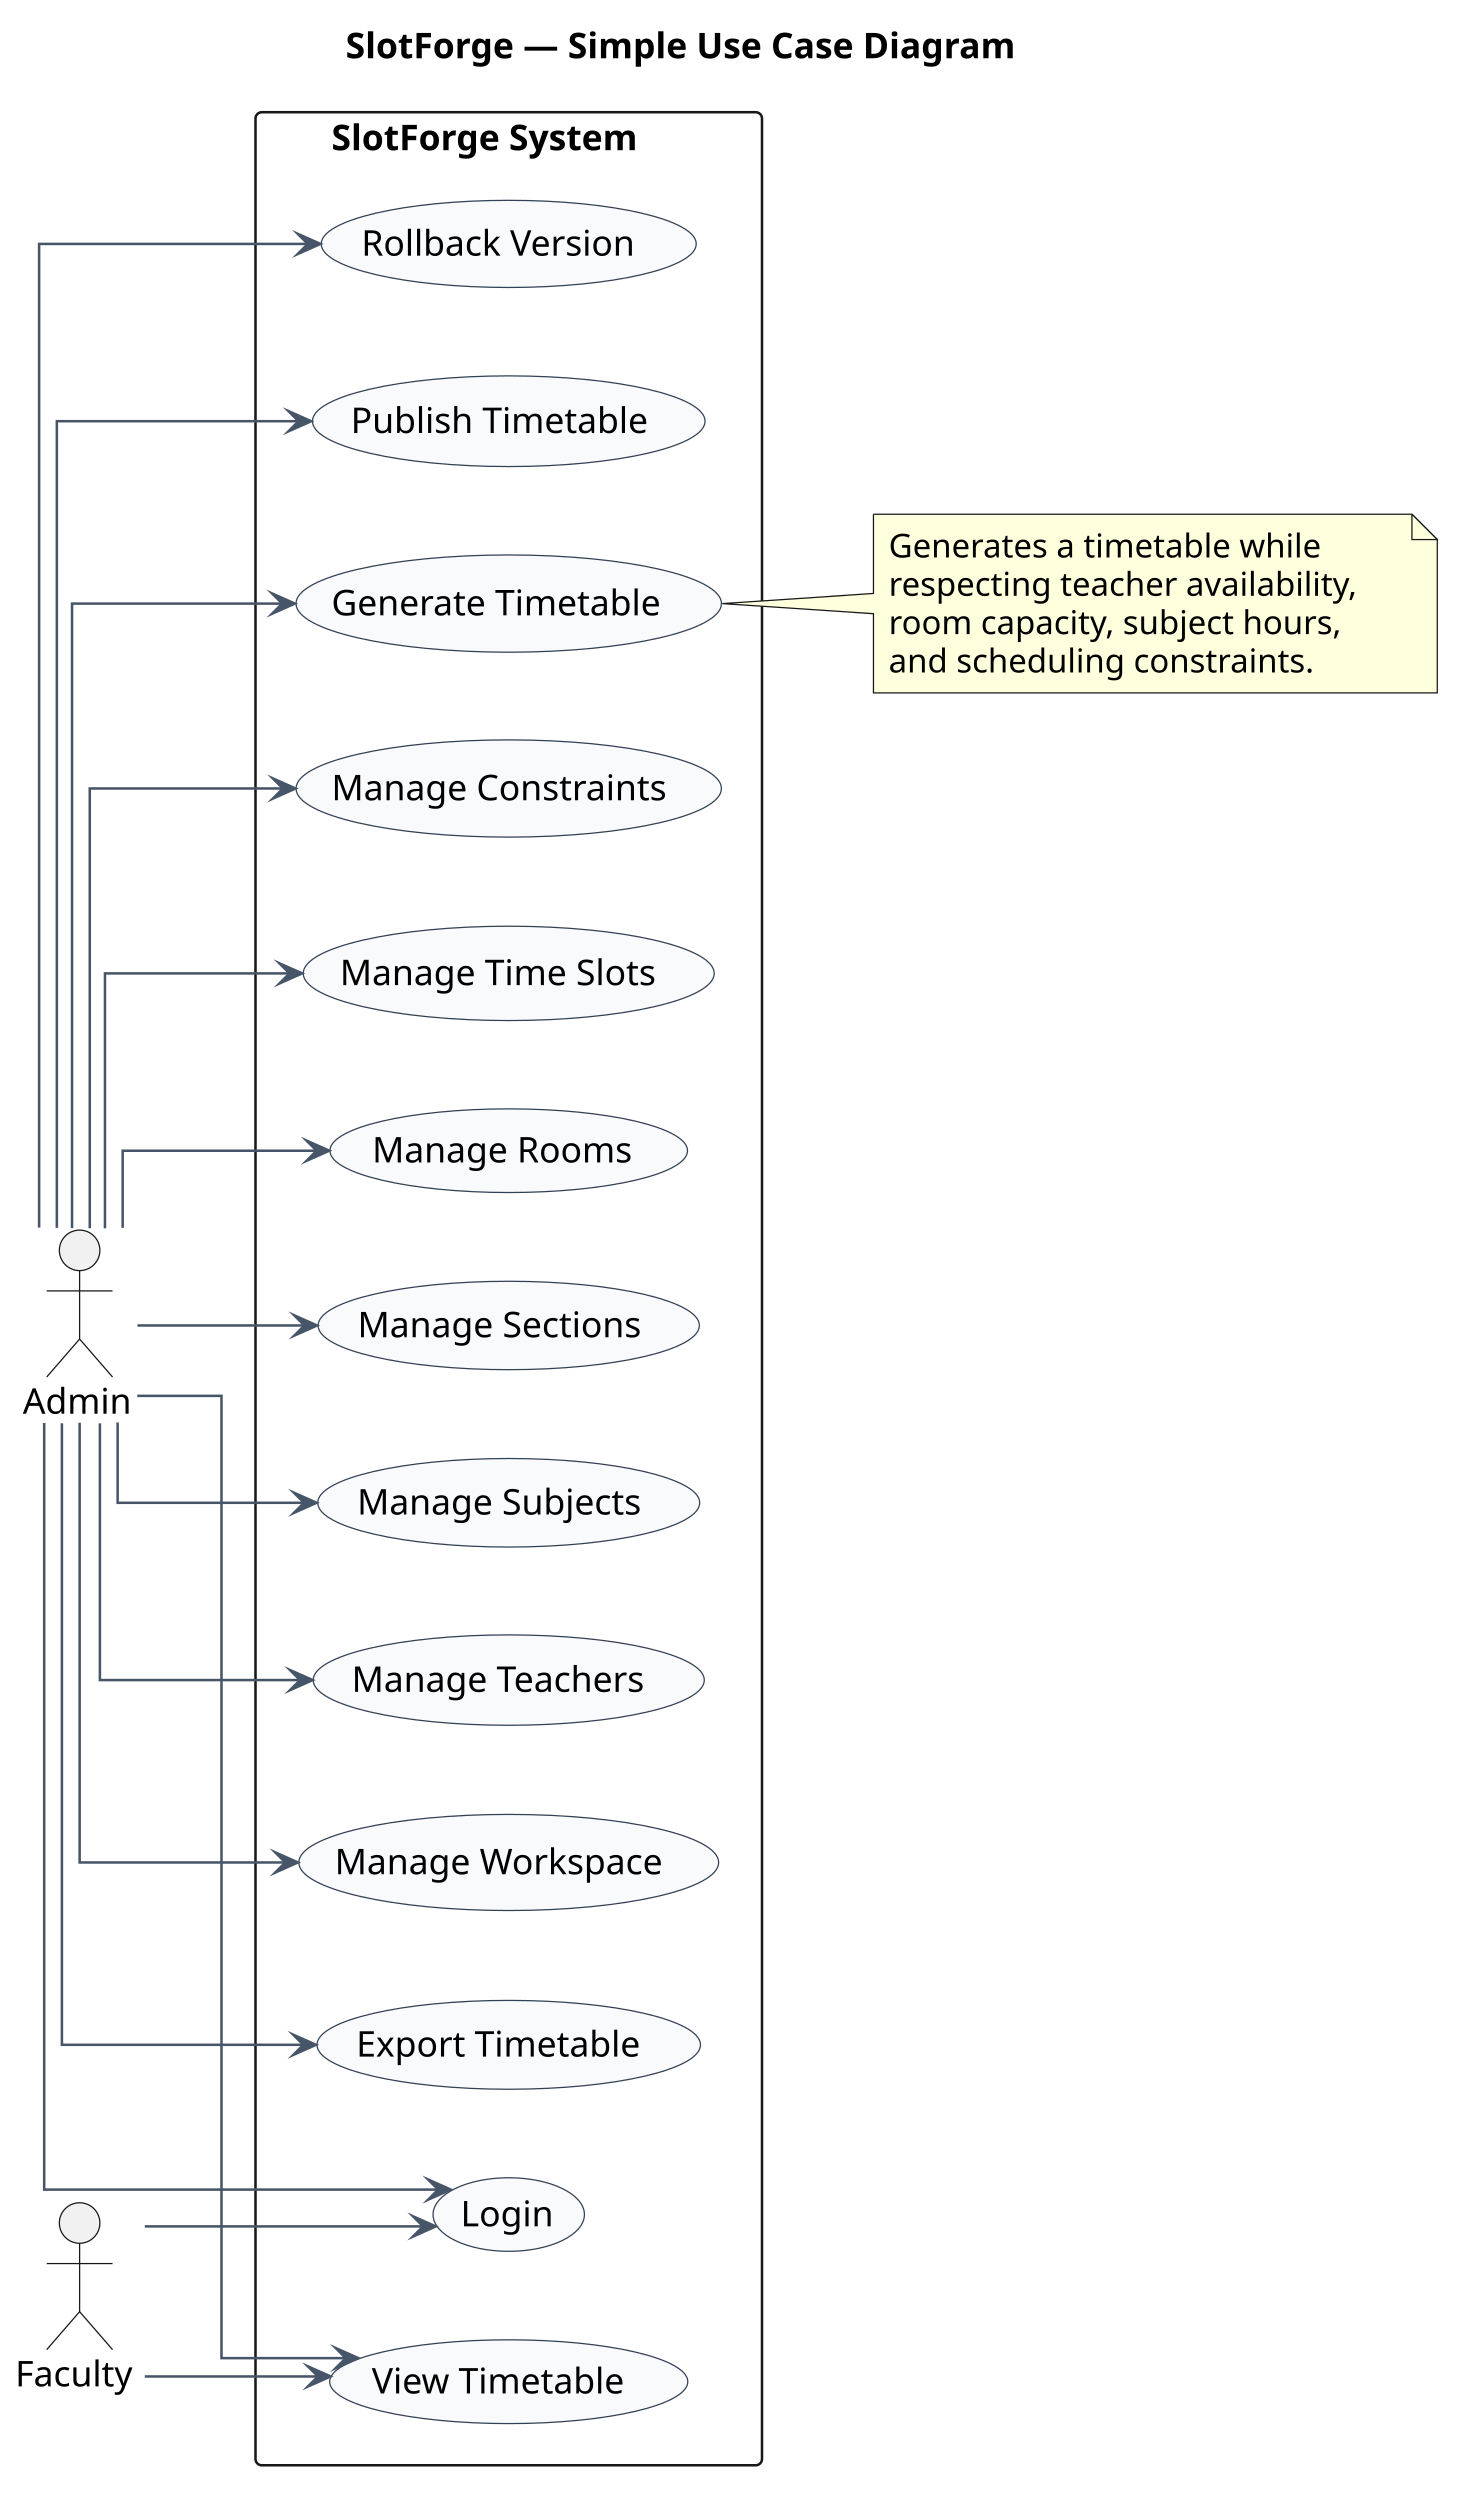
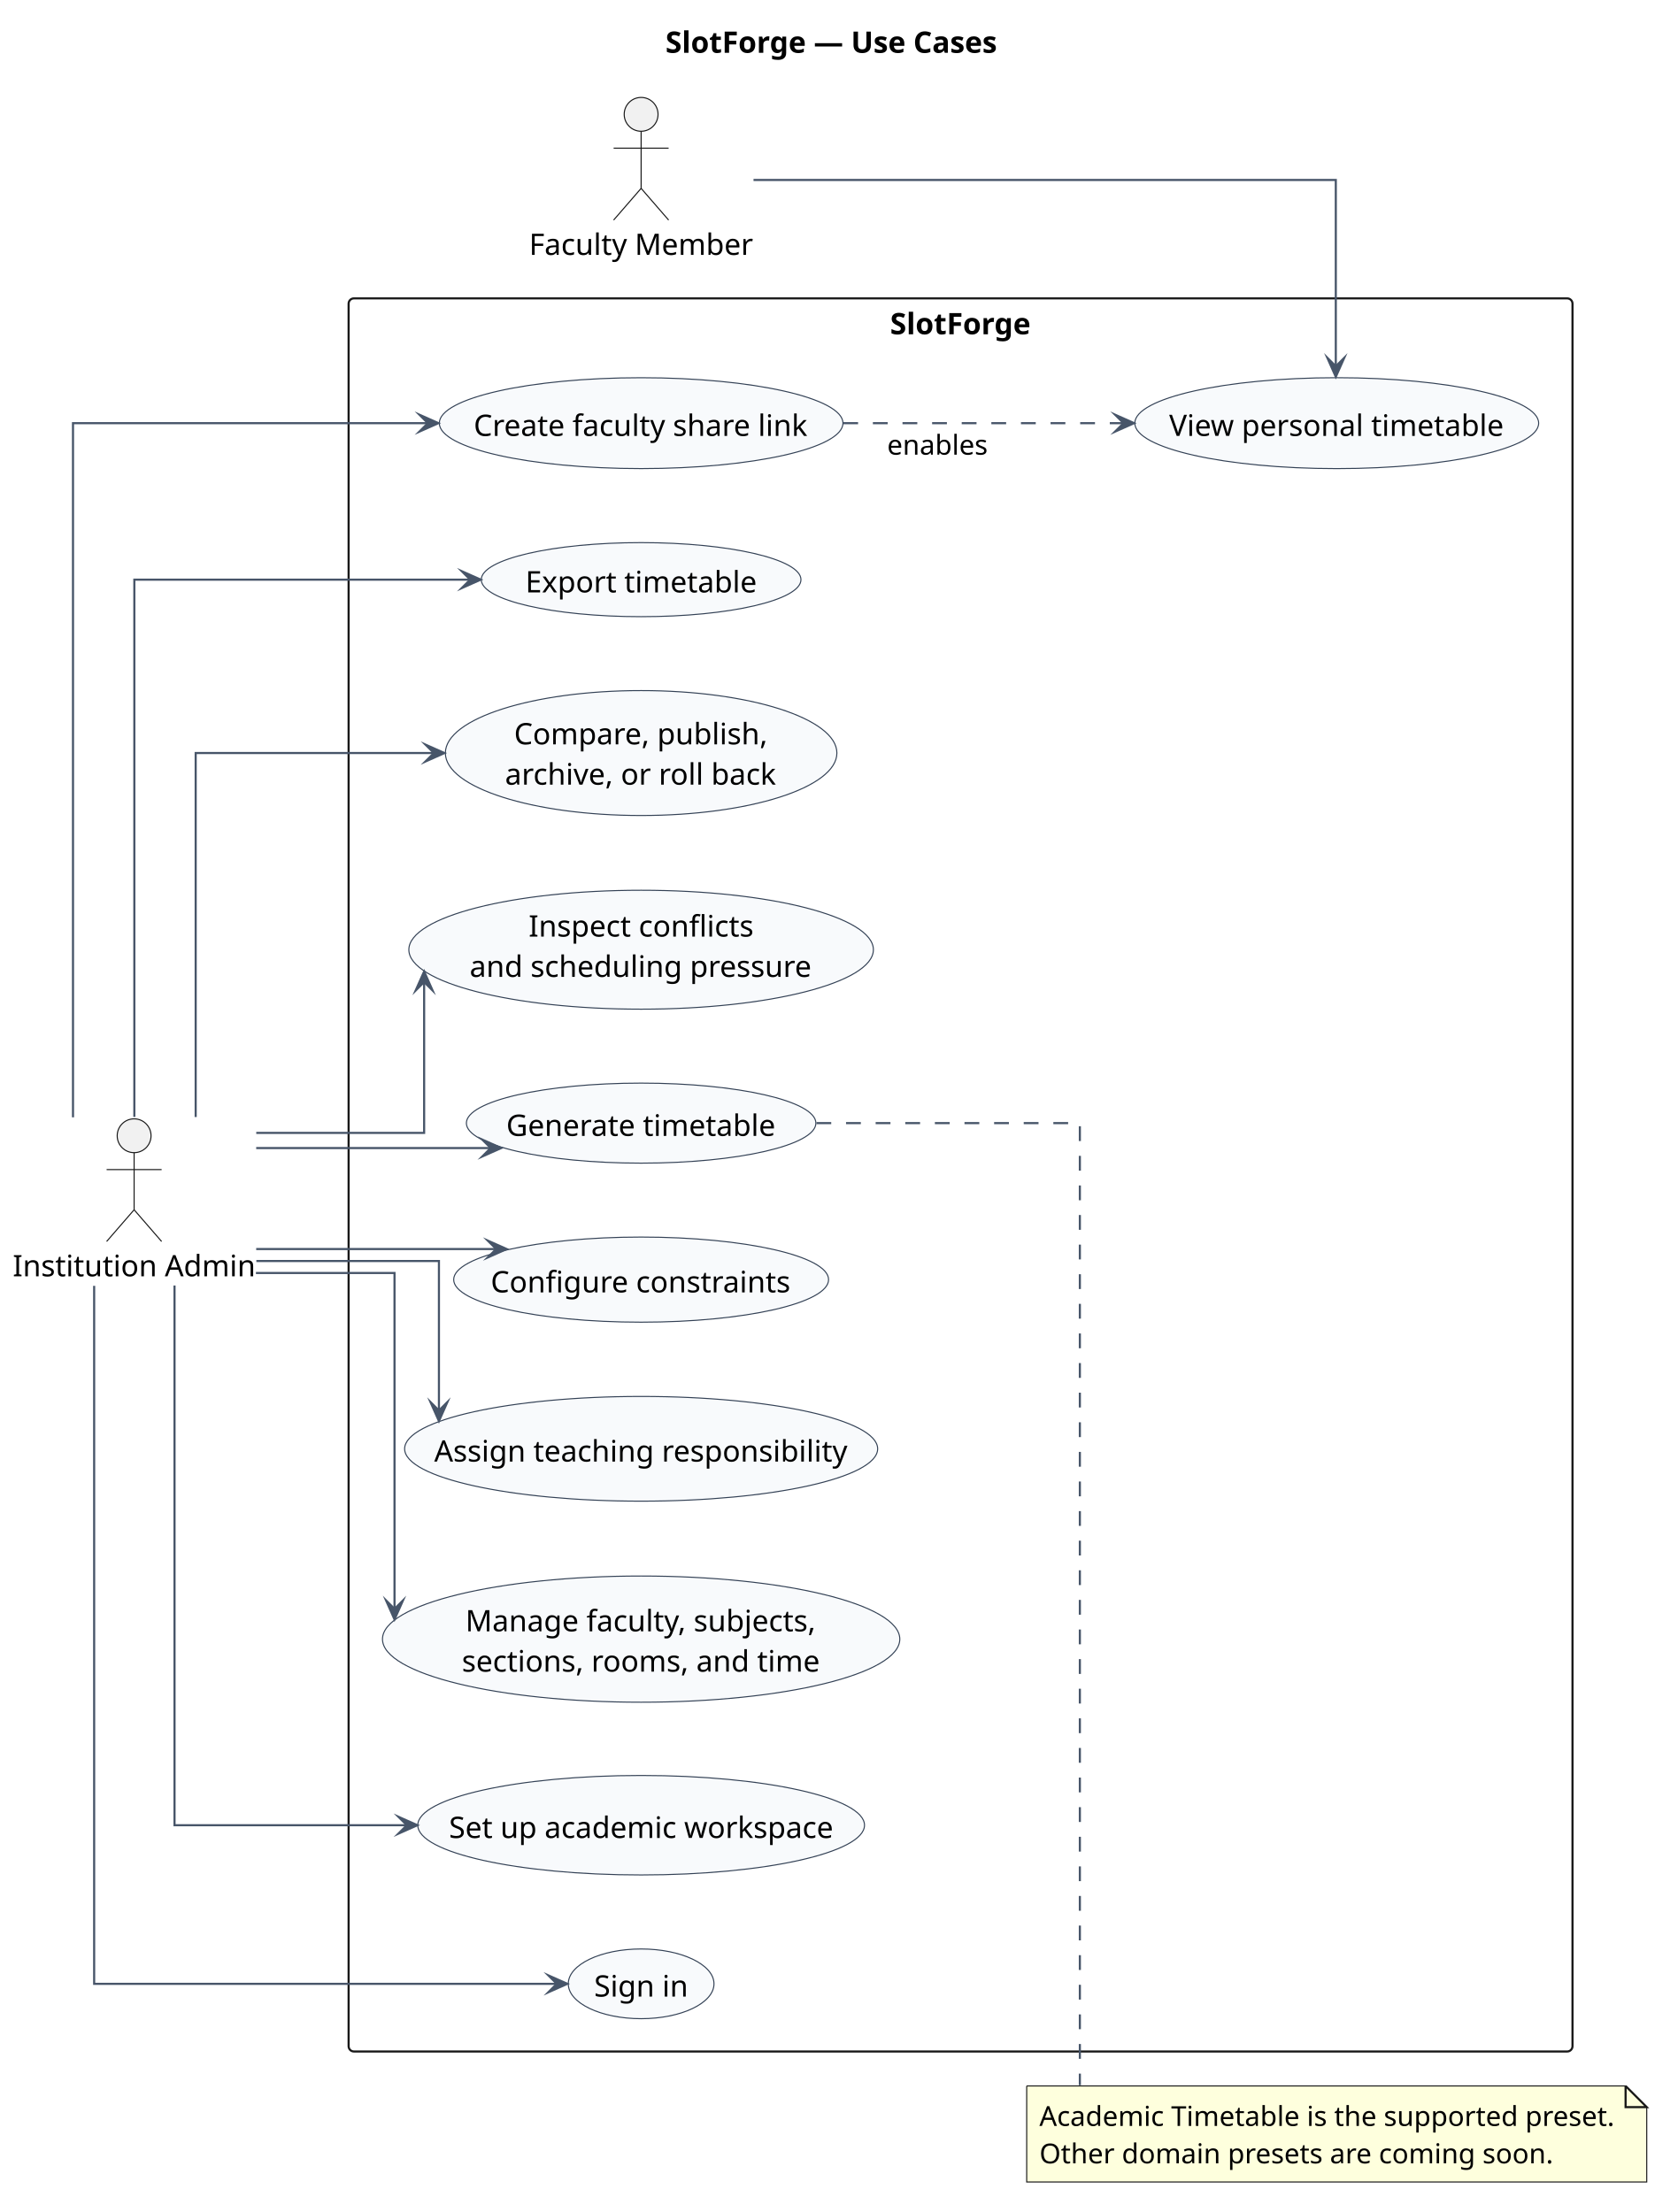
- <svg xmlns="http://www.w3.org/2000/svg" version="1.1" data-diagram-type="DESCRIPTION" style="width:582px;height:987px;background:#FFFFFF;" width="582px" height="987px" viewBox="0 0 582 987" zoomAndPan="magnify" preserveAspectRatio="none" contentStyleType="text/css">
+ <svg xmlns="http://www.w3.org/2000/svg" contentStyleType="text/css" data-diagram-type="DESCRIPTION" height="1046px" preserveAspectRatio="none" style="width:793px;height:1046px;background:#FFFFFF;" version="1.1" viewBox="0 0 793 1046" width="793px" zoomAndPan="magnify">
  <defs />
-   <g font-family="sans-serif" lengthAdjust="spacing">
+   <g>
    <g class="title" data-source-line="1">
-       <text x="136.455" y="22.995" fill="#000" font-size="14" textLength="302.524" font-weight="700">SlotForge — Simple Use Case Diagram</text>
+       <text fill="#000000" font-family="sans-serif" font-size="14" font-weight="700" lengthAdjust="spacing" textLength="157.289" x="314.61" y="24.966">SlotForge — Use Cases</text>
    </g>
-     <g class="cluster" data-qualified-name="SlotForge System" id="ent0003" data-source-line="17">
-       <rect x="100.87" y="44.297" width="199.97" height="929" fill="none" style="stroke:#181818;stroke-width:1;" rx="2.5" ry="2.5" />
-       <text x="130.862" y="59.292" fill="#000" font-size="14" textLength="139.986" font-weight="700">SlotForge System</text>
+     <g class="cluster" data-qualified-name="SlotForge" data-source-line="15" id="ent0003">
+       <rect fill="none" height="829" rx="2.5" ry="2.5" style="stroke:#181818;stroke-width:1;" width="578.6" x="164.81" y="141.098" />
+       <text fill="#000000" font-family="sans-serif" font-size="14" font-weight="700" lengthAdjust="spacing" textLength="66.612" x="420.804" y="158.064">SlotForge</text>
    </g>
-     <g class="entity" data-qualified-name="SlotForge System.UC1" id="ent0004" data-source-line="19">
-       <ellipse cx="200.85" cy="874.301" rx="29.88" ry="14.524" fill="#F8FAFC" style="stroke:#334155;stroke-width:0.5;" />
-       <text x="181.843" y="878.949" fill="#000" font-size="14" textLength="38.015">Login</text>
+     <g class="entity" data-qualified-name="SlotForge.Login" data-source-line="16" id="ent0004">
+       <ellipse cx="303.101" cy="938.101" fill="#F8FAFC" rx="34.441" ry="16.483" style="stroke:#334155;stroke-width:0.5;" />
+       <text fill="#000000" font-family="sans-serif" font-size="14" lengthAdjust="spacing" textLength="44.464" x="280.869" y="944.135">Sign in</text>
    </g>
-     <g class="entity" data-qualified-name="SlotForge System.UC2" id="ent0005" data-source-line="20">
-       <ellipse cx="200.854" cy="735.302" rx="82.874" ry="18.975" fill="#F8FAFC" style="stroke:#334155;stroke-width:0.5;" />
-       <text x="132.152" y="739.95" fill="#000" font-size="14" textLength="137.402">Manage Workspace</text>
+     <g class="entity" data-qualified-name="SlotForge.Setup" data-source-line="17" id="ent0005">
+       <ellipse cx="303.103" cy="863.096" fill="#F8FAFC" rx="105.593" ry="23.519" style="stroke:#334155;stroke-width:0.5;" />
+       <text fill="#000000" font-family="sans-serif" font-size="14" lengthAdjust="spacing" textLength="181.691" x="212.257" y="869.13">Set up academic workspace</text>
    </g>
-     <g class="entity" data-qualified-name="SlotForge System.UC3" id="ent0006" data-source-line="22">
-       <ellipse cx="200.854" cy="663.298" rx="77.204" ry="17.841" fill="#F8FAFC" style="stroke:#334155;stroke-width:0.5;" />
-       <text x="138.835" y="667.946" fill="#000" font-size="14" textLength="124.038">Manage Teachers</text>
+     <g class="entity" data-qualified-name="SlotForge.Manage" data-source-line="18" id="ent0006">
+       <ellipse cx="303.103" cy="775.101" fill="#F8FAFC" rx="122.284" ry="29.834" style="stroke:#334155;stroke-width:0.5;" />
+       <text fill="#000000" font-family="sans-serif" font-size="14" lengthAdjust="spacing" textLength="166.151" x="220.028" y="771.414">Manage faculty, subjects,</text>
+       <text fill="#000000" font-family="sans-serif" font-size="14" lengthAdjust="spacing" textLength="169.525" x="218.341" y="790.482">sections, rooms, and time</text>
    </g>
-     <g class="entity" data-qualified-name="SlotForge System.UC4" id="ent0007" data-source-line="23">
-       <ellipse cx="200.847" cy="593.296" rx="75.397" ry="17.479" fill="#F8FAFC" style="stroke:#334155;stroke-width:0.5;" />
-       <text x="141.002" y="597.945" fill="#000" font-size="14" textLength="119.69">Manage Subjects</text>
+     <g class="entity" data-qualified-name="SlotForge.Assign" data-source-line="19" id="ent0007">
+       <ellipse cx="303.105" cy="685.101" fill="#F8FAFC" rx="111.815" ry="24.763" style="stroke:#334155;stroke-width:0.5;" />
+       <text fill="#000000" font-family="sans-serif" font-size="14" lengthAdjust="spacing" textLength="195.635" x="205.287" y="691.135">Assign teaching responsibility</text>
    </g>
-     <g class="entity" data-qualified-name="SlotForge System.UC5" id="ent0008" data-source-line="24">
-       <ellipse cx="200.855" cy="523.3" rx="75.265" ry="17.453" fill="#F8FAFC" style="stroke:#334155;stroke-width:0.5;" />
-       <text x="141.17" y="527.948" fill="#000" font-size="14" textLength="119.369">Manage Sections</text>
+     <g class="entity" data-qualified-name="SlotForge.Rules" data-source-line="20" id="ent0008">
+       <ellipse cx="303.098" cy="605.101" fill="#F8FAFC" rx="88.618" ry="20.124" style="stroke:#334155;stroke-width:0.5;" />
+       <text fill="#000000" font-family="sans-serif" font-size="14" lengthAdjust="spacing" textLength="142.239" x="231.978" y="611.135">Configure constraints</text>
    </g>
-     <g class="entity" data-qualified-name="SlotForge System.UC6" id="ent0009" data-source-line="25">
-       <ellipse cx="200.846" cy="454.294" rx="70.586" ry="16.517" fill="#F8FAFC" style="stroke:#334155;stroke-width:0.5;" />
-       <text x="146.921" y="458.943" fill="#000" font-size="14" textLength="107.851">Manage Rooms</text>
+     <g class="entity" data-qualified-name="SlotForge.Generate" data-source-line="21" id="ent0009">
+       <ellipse cx="303.098" cy="531.101" fill="#F8FAFC" rx="82.618" ry="18.924" style="stroke:#334155;stroke-width:0.5;" />
+       <text fill="#000000" font-family="sans-serif" font-size="14" lengthAdjust="spacing" textLength="127.54" x="239.328" y="537.135">Generate timetable</text>
    </g>
-     <g class="entity" data-qualified-name="SlotForge System.UC7" id="ent0010" data-source-line="26">
-       <ellipse cx="200.848" cy="384.293" rx="81.128" ry="18.626" fill="#F8FAFC" style="stroke:#334155;stroke-width:0.5;" />
-       <text x="134.184" y="388.941" fill="#000" font-size="14" textLength="133.328">Manage Time Slots</text>
+     <g class="entity" data-qualified-name="SlotForge.Inspect" data-source-line="22" id="ent0010">
+       <ellipse cx="303.095" cy="449.098" fill="#F8FAFC" rx="109.805" ry="28.12" style="stroke:#334155;stroke-width:0.5;" />
+       <text fill="#000000" font-family="sans-serif" font-size="14" lengthAdjust="spacing" textLength="106.386" x="249.903" y="442.883">Inspect conflicts</text>
+       <text fill="#000000" font-family="sans-serif" font-size="14" lengthAdjust="spacing" textLength="162.147" x="222.022" y="461.951">and scheduling pressure</text>
    </g>
-     <g class="entity" data-qualified-name="SlotForge System.UC8" id="ent0011" data-source-line="27">
-       <ellipse cx="200.847" cy="311.3" rx="83.967" ry="19.193" fill="#F8FAFC" style="stroke:#334155;stroke-width:0.5;" />
-       <text x="130.878" y="315.949" fill="#000" font-size="14" textLength="139.938">Manage Constraints</text>
+     <g class="entity" data-qualified-name="SlotForge.Version" data-source-line="23" id="ent0011">
+       <ellipse cx="303.098" cy="356.095" fill="#F8FAFC" rx="92.548" ry="29.537" style="stroke:#334155;stroke-width:0.5;" />
+       <text fill="#000000" font-family="sans-serif" font-size="14" lengthAdjust="spacing" textLength="120.147" x="243.024" y="351.983">Compare, publish,</text>
+       <text fill="#000000" font-family="sans-serif" font-size="14" lengthAdjust="spacing" textLength="128.688" x="238.754" y="371.051">archive, or roll back</text>
    </g>
-     <g class="entity" data-qualified-name="SlotForge System.UC9" id="ent0012" data-source-line="29">
-       <ellipse cx="200.847" cy="238.294" rx="83.987" ry="19.197" fill="#F8FAFC" style="stroke:#334155;stroke-width:0.5;" />
-       <text x="130.854" y="242.943" fill="#000" font-size="14" textLength="139.986">Generate Timetable</text>
+     <g class="entity" data-qualified-name="SlotForge.Export" data-source-line="24" id="ent0012">
+       <ellipse cx="303.096" cy="274.101" fill="#F8FAFC" rx="75.566" ry="17.513" style="stroke:#334155;stroke-width:0.5;" />
+       <text fill="#000000" font-family="sans-serif" font-size="14" lengthAdjust="spacing" textLength="109.424" x="248.384" y="280.135">Export timetable</text>
    </g>
-     <g class="entity" data-qualified-name="SlotForge System.UC10" id="ent0013" data-source-line="30">
-       <ellipse cx="200.848" cy="940.296" rx="70.698" ry="16.54" fill="#F8FAFC" style="stroke:#334155;stroke-width:0.5;" />
-       <text x="146.782" y="944.945" fill="#000" font-size="14" textLength="108.131">View Timetable</text>
+     <g class="entity" data-qualified-name="SlotForge.Share" data-source-line="25" id="ent0013">
+       <ellipse cx="303.103" cy="200.101" fill="#F8FAFC" rx="95.413" ry="21.483" style="stroke:#334155;stroke-width:0.5;" />
+       <text fill="#000000" font-family="sans-serif" font-size="14" lengthAdjust="spacing" textLength="158.339" x="223.934" y="206.135">Create faculty share link</text>
    </g>
-     <g class="entity" data-qualified-name="SlotForge System.UC11" id="ent0014" data-source-line="31">
-       <ellipse cx="200.852" cy="166.297" rx="77.502" ry="17.9" fill="#F8FAFC" style="stroke:#334155;stroke-width:0.5;" />
-       <text x="138.477" y="170.946" fill="#000" font-size="14" textLength="124.749">Publish Timetable</text>
+     <g class="entity" data-qualified-name="SlotForge.View" data-source-line="26" id="ent0014">
+       <ellipse cx="631.951" cy="200.1" fill="#F8FAFC" rx="95.461" ry="21.492" style="stroke:#334155;stroke-width:0.5;" />
+       <text fill="#000000" font-family="sans-serif" font-size="14" lengthAdjust="spacing" textLength="158.451" x="552.726" y="206.134">View personal timetable</text>
    </g>
-     <g class="entity" data-qualified-name="SlotForge System.UC12" id="ent0015" data-source-line="32">
-       <ellipse cx="200.848" cy="96.292" rx="74.028" ry="17.206" fill="#F8FAFC" style="stroke:#334155;stroke-width:0.5;" />
-       <text x="142.667" y="100.941" fill="#000" font-size="14" textLength="116.361">Rollback Version</text>
+     <g class="entity" data-qualified-name="Admin" data-source-line="12" id="ent0001">
+       <ellipse cx="63.407" cy="537.068" fill="#F1F1F1" rx="8" ry="8" style="stroke:#181818;stroke-width:0.5;" />
+       <path d="M63.407,545.068 L63.407,572.068 M50.407,553.068 L76.407,553.068 M63.407,572.068 L50.407,587.068 M63.407,572.068 L76.407,587.068" fill="none" style="stroke:#181818;stroke-width:0.5;" />
+       <text fill="#000000" font-family="sans-serif" font-size="14" lengthAdjust="spacing" textLength="114.814" x="6" y="603.534">Institution Admin</text>
    </g>
-     <g class="entity" data-qualified-name="SlotForge System.UC13" id="ent0016" data-source-line="33">
-       <ellipse cx="200.853" cy="807.297" rx="75.703" ry="17.541" fill="#F8FAFC" style="stroke:#334155;stroke-width:0.5;" />
-       <text x="140.638" y="811.946" fill="#000" font-size="14" textLength="120.429">Export Timetable</text>
+     <g class="entity" data-qualified-name="Faculty" data-source-line="13" id="ent0002">
+       <ellipse cx="303.095" cy="54.068" fill="#F1F1F1" rx="8" ry="8" style="stroke:#181818;stroke-width:0.5;" />
+       <path d="M303.095,62.068 L303.095,89.068 M290.095,70.068 L316.095,70.068 M303.095,89.068 L290.095,104.068 M303.095,89.068 L316.095,104.068" fill="none" style="stroke:#181818;stroke-width:0.5;" />
+       <text fill="#000000" font-family="sans-serif" font-size="14" lengthAdjust="spacing" textLength="105.91" x="250.14" y="120.534">Faculty Member</text>
    </g>
-     <g class="entity" data-qualified-name="Admin" id="ent0001" data-source-line="14">
-       <ellipse cx="31.432" cy="493.647" rx="8" ry="8" fill="#F1F1F1" style="stroke:#181818;stroke-width:0.5;" />
-       <path d="M31.432,501.647 L31.432,528.647 M18.432,509.647 L44.432,509.647 M31.432,528.647 L18.432,543.647 M31.432,528.647 L44.432,543.647" style="stroke:#181818;stroke-width:0.5;" fill="none" />
-       <text x="9" y="558.142" fill="#000" font-size="14" textLength="44.864">Admin</text>
+     <g class="entity" data-qualified-name="GMN27" data-source-line="43" id="ent0028">
+       <path d="M485.38,986.398 L485.38,1031.81 L778.509,1031.81 L778.509,996.398 L768.509,986.398 L485.38,986.398" fill="#FEFFDD" style="stroke:#181818;stroke-width:0.5;" />
+       <path d="M768.509,986.398 L768.509,996.398 L778.509,996.398 L768.509,986.398" fill="#FEFFDD" style="stroke:#181818;stroke-width:1;" />
+       <text fill="#000000" font-family="sans-serif" font-size="13" lengthAdjust="spacing" textLength="272.129" x="491.38" y="1005.295">Academic Timetable is the supported preset.</text>
+       <text fill="#000000" font-family="sans-serif" font-size="13" lengthAdjust="spacing" textLength="243.464" x="491.38" y="1023.001">Other domain presets are coming soon.</text>
    </g>
-     <g class="entity" data-qualified-name="Faculty" id="ent0002" data-source-line="15">
-       <ellipse cx="31.433" cy="877.647" rx="8" ry="8" fill="#F1F1F1" style="stroke:#181818;stroke-width:0.5;" />
-       <path d="M31.433,885.647 L31.433,912.647 M18.433,893.647 L44.433,893.647 M31.433,912.647 L18.433,927.647 M31.433,912.647 L44.433,927.647" style="stroke:#181818;stroke-width:0.5;" fill="none" />
-       <text x="6" y="942.142" fill="#000" font-size="14" textLength="50.866">Faculty</text>
+     <g class="link" data-entity-1="ent0001" data-entity-2="ent0004" data-link-type="dependency" data-source-line="29" id="lnk15">
+       <path d="M44.51,608.048 C44.51,703.728 44.51,938.098 44.51,938.098 C44.51,938.098 192.64,938.098 263.22,938.098" fill="none" id="Admin-to-Login" style="stroke:#475569;stroke-width:1;" />
+       <polygon fill="#475569" points="268.22,938.098,259.22,934.098,263.22,938.098,259.22,942.098,268.22,938.098" style="stroke:#475569;stroke-width:1;stroke-linejoin:miter;stroke-miterlimit:10;" />
    </g>
-     <g class="entity" data-qualified-name="GMN32" id="ent0033" data-source-line="55">
-       <path d="M344.84,203.027 L344.84,234.297 L285.15,238.297 L344.84,242.297 L344.84,273.558 A0,0 0 0 0 344.84,273.558 L567.435,273.558 A0,0 0 0 0 567.435,273.558 L567.435,213.027 L557.435,203.027 L344.84,203.027 A0,0 0 0 0 344.84,203.027" style="stroke:#181818;stroke-width:0.5;" fill="#FEFFDD" />
-       <path d="M557.435,203.027 L557.435,213.027 L567.435,213.027 L557.435,203.027" style="stroke:#181818;stroke-width:0.5;" fill="#FEFFDD" />
-       <text x="350.84" y="220.094" fill="#000" font-size="13" textLength="184.241">Generates a timetable while</text>
-       <text x="350.84" y="235.227" fill="#000" font-size="13" textLength="201.595">respecting teacher availability,</text>
-       <text x="350.84" y="250.359" fill="#000" font-size="13" textLength="193.127">room capacity, subject hours,</text>
-       <text x="350.84" y="265.492" fill="#000" font-size="13" textLength="179.461">and scheduling constraints.</text>
+     <g class="link" data-entity-1="ent0001" data-entity-2="ent0005" data-link-type="dependency" data-source-line="30" id="lnk16">
+       <path d="M82.51,607.888 C82.51,688.408 82.51,863.098 82.51,863.098 C82.51,863.098 135.71,863.098 192.33,863.098" fill="none" id="Admin-to-Setup" style="stroke:#475569;stroke-width:1;" />
+       <polygon fill="#475569" points="197.33,863.098,188.33,859.098,192.33,863.098,188.33,867.098,197.33,863.098" style="stroke:#475569;stroke-width:1;stroke-linejoin:miter;stroke-miterlimit:10;" />
    </g>
-     <g class="link" data-entity-1="ent0001" data-entity-2="ent0004" id="lnk17" data-source-line="37" data-link-type="dependency">
-       <path d="M17.44,561.767 C17.44,650.997 17.44,864.457 17.44,864.457 C17.44,864.457 123.83,864.457 172.99,864.457" style="stroke:#475569;stroke-width:1;" fill="none" id="Admin-to-UC1" />
-       <polygon points="177.99,864.457,168.99,860.457,172.99,864.457,168.99,868.457,177.99,864.457" fill="#475569" style="stroke:#475569;stroke-width:1;stroke-linejoin:miter;stroke-miterlimit:10;" />
+     <g class="link" data-entity-1="ent0001" data-entity-2="ent0006" data-link-type="dependency" data-source-line="31" id="lnk17">
+       <path d="M120.99,601.968 C153.03,601.968 186.51,601.968 186.51,601.968 C186.51,601.968 186.51,724.828 186.51,760.798" fill="none" id="Admin-to-Manage" style="stroke:#475569;stroke-width:1;" />
+       <polygon fill="#475569" points="186.51,765.798,190.51,756.798,186.51,760.798,182.51,756.798,186.51,765.798" style="stroke:#475569;stroke-width:1;stroke-linejoin:miter;stroke-miterlimit:10;" />
    </g>
-     <g class="link" data-entity-1="ent0001" data-entity-2="ent0005" id="lnk18" data-source-line="38" data-link-type="dependency">
-       <path d="M31.44,561.687 C31.44,622.777 31.44,735.297 31.44,735.297 C31.44,735.297 69.79,735.297 112.63,735.297" style="stroke:#475569;stroke-width:1;" fill="none" id="Admin-to-UC2" />
-       <polygon points="117.63,735.297,108.63,731.297,112.63,735.297,108.63,739.297,117.63,735.297" fill="#475569" style="stroke:#475569;stroke-width:1;stroke-linejoin:miter;stroke-miterlimit:10;" />
+     <g class="link" data-entity-1="ent0001" data-entity-2="ent0007" data-link-type="dependency" data-source-line="32" id="lnk18">
+       <path d="M121.19,596.308 C161.28,596.308 207.51,596.308 207.51,596.308 C207.51,596.308 207.51,642.298 207.51,666.998" fill="none" id="Admin-to-Assign" style="stroke:#475569;stroke-width:1;" />
+       <polygon fill="#475569" points="207.51,671.998,211.51,662.998,207.51,666.998,203.51,662.998,207.51,671.998" style="stroke:#475569;stroke-width:1;stroke-linejoin:miter;stroke-miterlimit:10;" />
    </g>
-     <g class="link" data-entity-1="ent0001" data-entity-2="ent0006" id="lnk19" data-source-line="39" data-link-type="dependency">
-       <path d="M39.44,561.927 C39.44,603.367 39.44,663.297 39.44,663.297 C39.44,663.297 77.03,663.297 118.45,663.297" style="stroke:#475569;stroke-width:1;" fill="none" id="Admin-to-UC3" />
-       <polygon points="123.45,663.297,114.45,659.297,118.45,663.297,114.45,667.297,123.45,663.297" fill="#475569" style="stroke:#475569;stroke-width:1;stroke-linejoin:miter;stroke-miterlimit:10;" />
+     <g class="link" data-entity-1="ent0001" data-entity-2="ent0008" data-link-type="dependency" data-source-line="33" id="lnk19">
+       <path d="M121.12,590.638 C156.86,590.638 197.79,590.638 234.56,590.638" fill="none" id="Admin-to-Rules" style="stroke:#475569;stroke-width:1;" />
+       <polygon fill="#475569" points="239.56,590.638,230.56,586.638,234.56,590.638,230.56,594.638,239.56,590.638" style="stroke:#475569;stroke-width:1;stroke-linejoin:miter;stroke-miterlimit:10;" />
    </g>
-     <g class="link" data-entity-1="ent0001" data-entity-2="ent0007" id="lnk20" data-source-line="40" data-link-type="dependency">
-       <path d="M46.44,561.577 C46.44,577.917 46.44,593.297 46.44,593.297 C46.44,593.297 80.95,593.297 120,593.297" style="stroke:#475569;stroke-width:1;" fill="none" id="Admin-to-UC4" />
-       <polygon points="125,593.297,116,589.297,120,593.297,116,597.297,125,593.297" fill="#475569" style="stroke:#475569;stroke-width:1;stroke-linejoin:miter;stroke-miterlimit:10;" />
+     <g class="link" data-entity-1="ent0001" data-entity-2="ent0009" data-link-type="dependency" data-source-line="34" id="lnk20">
+       <path d="M121.12,542.878 C156.03,542.878 195.66,542.878 231.98,542.878" fill="none" id="Admin-to-Generate" style="stroke:#475569;stroke-width:1;" />
+       <polygon fill="#475569" points="236.98,542.878,227.98,538.878,231.98,542.878,227.98,546.878,236.98,542.878" style="stroke:#475569;stroke-width:1;stroke-linejoin:miter;stroke-miterlimit:10;" />
    </g>
-     <g class="link" data-entity-1="ent0001" data-entity-2="ent0008" id="lnk21" data-source-line="41" data-link-type="dependency">
-       <path d="M54.28,523.297 C72.62,523.297 94.45,523.297 120.17,523.297" style="stroke:#475569;stroke-width:1;" fill="none" id="Admin-to-UC5" />
-       <polygon points="125.17,523.297,116.17,519.297,120.17,523.297,116.17,527.297,125.17,523.297" fill="#475569" style="stroke:#475569;stroke-width:1;stroke-linejoin:miter;stroke-miterlimit:10;" />
+     <g class="link" data-entity-1="ent0001" data-entity-2="ent0010" data-link-type="dependency" data-source-line="35" id="lnk21">
+       <path d="M121.15,535.718 C158.62,535.718 200.51,535.718 200.51,535.718 C200.51,535.718 200.51,487.318 200.51,464.378" fill="none" id="Admin-to-Inspect" style="stroke:#475569;stroke-width:1;" />
+       <polygon fill="#475569" points="200.51,459.378,196.51,468.378,200.51,464.378,204.51,468.378,200.51,459.378" style="stroke:#475569;stroke-width:1;stroke-linejoin:miter;stroke-miterlimit:10;" />
    </g>
-     <g class="link" data-entity-1="ent0001" data-entity-2="ent0009" id="lnk22" data-source-line="42" data-link-type="dependency">
-       <path d="M48.44,484.767 C48.44,468.957 48.44,454.297 48.44,454.297 C48.44,454.297 85.2,454.297 125,454.297" style="stroke:#475569;stroke-width:1;" fill="none" id="Admin-to-UC6" />
-       <polygon points="130,454.297,121,450.297,125,454.297,121,458.297,130,454.297" fill="#475569" style="stroke:#475569;stroke-width:1;stroke-linejoin:miter;stroke-miterlimit:10;" />
+     <g class="link" data-entity-1="ent0001" data-entity-2="ent0011" data-link-type="dependency" data-source-line="36" id="lnk22">
+       <path d="M92.51,528.228 C92.51,466.818 92.51,356.098 92.51,356.098 C92.51,356.098 148.7,356.098 205.12,356.098" fill="none" id="Admin-to-Version" style="stroke:#475569;stroke-width:1;" />
+       <polygon fill="#475569" points="210.12,356.098,201.12,352.098,205.12,356.098,201.12,360.098,210.12,356.098" style="stroke:#475569;stroke-width:1;stroke-linejoin:miter;stroke-miterlimit:10;" />
    </g>
-     <g class="link" data-entity-1="ent0001" data-entity-2="ent0010" id="lnk23" data-source-line="43" data-link-type="dependency">
-       <path d="M41.44,484.947 C41.44,443.807 41.44,384.297 41.44,384.297 C41.44,384.297 75.05,384.297 114.28,384.297" style="stroke:#475569;stroke-width:1;" fill="none" id="Admin-to-UC7" />
-       <polygon points="119.28,384.297,110.28,380.297,114.28,384.297,110.28,388.297,119.28,384.297" fill="#475569" style="stroke:#475569;stroke-width:1;stroke-linejoin:miter;stroke-miterlimit:10;" />
+     <g class="link" data-entity-1="ent0001" data-entity-2="ent0012" data-link-type="dependency" data-source-line="37" id="lnk23">
+       <path d="M63.51,528.148 C63.51,447.758 63.51,274.098 63.51,274.098 C63.51,274.098 152.1,274.098 222.29,274.098" fill="none" id="Admin-to-Export" style="stroke:#475569;stroke-width:1;" />
+       <polygon fill="#475569" points="227.29,274.098,218.29,270.098,222.29,274.098,218.29,278.098,227.29,274.098" style="stroke:#475569;stroke-width:1;stroke-linejoin:miter;stroke-miterlimit:10;" />
    </g>
-     <g class="link" data-entity-1="ent0001" data-entity-2="ent0011" id="lnk24" data-source-line="44" data-link-type="dependency">
-       <path d="M35.44,484.907 C35.44,423.817 35.44,311.297 35.44,311.297 C35.44,311.297 70.83,311.297 111.69,311.297" style="stroke:#475569;stroke-width:1;" fill="none" id="Admin-to-UC8" />
-       <polygon points="116.69,311.297,107.69,307.297,111.69,311.297,107.69,315.297,116.69,311.297" fill="#475569" style="stroke:#475569;stroke-width:1;stroke-linejoin:miter;stroke-miterlimit:10;" />
+     <g class="link" data-entity-1="ent0001" data-entity-2="ent0013" data-link-type="dependency" data-source-line="38" id="lnk24">
+       <path d="M34.51,528.368 C34.51,433.218 34.51,200.098 34.51,200.098 C34.51,200.098 125.13,200.098 202.27,200.098" fill="none" id="Admin-to-Share" style="stroke:#475569;stroke-width:1;" />
+       <polygon fill="#475569" points="207.27,200.098,198.27,196.098,202.27,200.098,198.27,204.098,207.27,200.098" style="stroke:#475569;stroke-width:1;stroke-linejoin:miter;stroke-miterlimit:10;" />
    </g>
-     <g class="link" data-entity-1="ent0001" data-entity-2="ent0012" id="lnk25" data-source-line="45" data-link-type="dependency">
-       <path d="M28.44,484.857 C28.44,407.067 28.44,238.297 28.44,238.297 C28.44,238.297 67.73,238.297 111.41,238.297" style="stroke:#475569;stroke-width:1;" fill="none" id="Admin-to-UC9" />
-       <polygon points="116.41,238.297,107.41,234.297,111.41,238.297,107.41,242.297,116.41,238.297" fill="#475569" style="stroke:#475569;stroke-width:1;stroke-linejoin:miter;stroke-miterlimit:10;" />
+     <g class="link" data-entity-1="ent0002" data-entity-2="ent0014" data-link-type="dependency" data-source-line="39" id="lnk25">
+       <path d="M356.23,85.098 C449.18,85.098 631.51,85.098 631.51,85.098 C631.51,85.098 631.51,139.838 631.51,173.198" fill="none" id="Faculty-to-View" style="stroke:#475569;stroke-width:1;" />
+       <polygon fill="#475569" points="631.51,178.198,635.51,169.198,631.51,173.198,627.51,169.198,631.51,178.198" style="stroke:#475569;stroke-width:1;stroke-linejoin:miter;stroke-miterlimit:10;" />
    </g>
-     <g class="link" data-entity-1="ent0001" data-entity-2="ent0013" id="lnk26" data-source-line="46" data-link-type="dependency">
-       <path d="M54.21,551.097 C69.72,551.097 87.44,551.097 87.44,551.097 C87.44,551.097 87.44,930.987 87.44,930.987 C87.44,930.987 109.05,930.987 136.49,930.987" style="stroke:#475569;stroke-width:1;" fill="none" id="Admin-to-UC10" />
-       <polygon points="141.49,930.987,132.49,926.987,136.49,930.987,132.49,934.987,141.49,930.987" fill="#475569" style="stroke:#475569;stroke-width:1;stroke-linejoin:miter;stroke-miterlimit:10;" />
+     <g class="link" data-entity-1="ent0013" data-entity-2="ent0014" data-link-type="dependency" data-source-line="40" id="lnk26">
+       <path d="M398.66,200.098 C441.89,200.098 487.88,200.098 531.15,200.098" fill="none" id="Share-to-View" style="stroke:#475569;stroke-width:1;stroke-dasharray:7,7;" />
+       <polygon fill="#475569" points="536.15,200.098,527.15,196.098,531.15,200.098,527.15,204.098,536.15,200.098" style="stroke:#475569;stroke-width:1;stroke-linejoin:miter;stroke-miterlimit:10;" />
+       <text fill="#000000" font-family="sans-serif" font-size="13" lengthAdjust="spacing" textLength="47.567" x="419.4" y="214.995">enables</text>
    </g>
-     <g class="link" data-entity-1="ent0001" data-entity-2="ent0014" id="lnk27" data-source-line="47" data-link-type="dependency">
-       <path d="M22.44,484.757 C22.44,392.437 22.44,166.297 22.44,166.297 C22.44,166.297 69.85,166.297 117.86,166.297" style="stroke:#475569;stroke-width:1;" fill="none" id="Admin-to-UC11" />
-       <polygon points="122.86,166.297,113.86,162.297,117.86,166.297,113.86,170.297,122.86,166.297" fill="#475569" style="stroke:#475569;stroke-width:1;stroke-linejoin:miter;stroke-miterlimit:10;" />
-     </g>
-     <g class="link" data-entity-1="ent0001" data-entity-2="ent0015" id="lnk28" data-source-line="48" data-link-type="dependency">
-       <path d="M15.44,484.647 C15.44,379.537 15.44,96.297 15.44,96.297 C15.44,96.297 69.92,96.297 121.51,96.297" style="stroke:#475569;stroke-width:1;" fill="none" id="Admin-to-UC12" />
-       <polygon points="126.51,96.297,117.51,92.297,121.51,96.297,117.51,100.297,126.51,96.297" fill="#475569" style="stroke:#475569;stroke-width:1;stroke-linejoin:miter;stroke-miterlimit:10;" />
-     </g>
-     <g class="link" data-entity-1="ent0001" data-entity-2="ent0016" id="lnk29" data-source-line="49" data-link-type="dependency">
-       <path d="M24.44,561.897 C24.44,639.547 24.44,807.297 24.44,807.297 C24.44,807.297 72.01,807.297 119.76,807.297" style="stroke:#475569;stroke-width:1;" fill="none" id="Admin-to-UC13" />
-       <polygon points="124.76,807.297,115.76,803.297,119.76,807.297,115.76,811.297,124.76,807.297" fill="#475569" style="stroke:#475569;stroke-width:1;stroke-linejoin:miter;stroke-miterlimit:10;" />
-     </g>
-     <g class="link" data-entity-1="ent0002" data-entity-2="ent0004" id="lnk30" data-source-line="51" data-link-type="dependency">
-       <path d="M57.16,878.987 C88.08,878.987 134.81,878.987 167.04,878.987" style="stroke:#475569;stroke-width:1;" fill="none" id="Faculty-to-UC1" />
-       <polygon points="172.04,878.987,163.04,874.987,167.04,878.987,163.04,882.987,172.04,878.987" fill="#475569" style="stroke:#475569;stroke-width:1;stroke-linejoin:miter;stroke-miterlimit:10;" />
-     </g>
-     <g class="link" data-entity-1="ent0002" data-entity-2="ent0013" id="lnk31" data-source-line="52" data-link-type="dependency">
-       <path d="M57.16,938.217 C76.7,938.217 99.53,938.217 125.51,938.217" style="stroke:#475569;stroke-width:1;" fill="none" id="Faculty-to-UC10" />
-       <polygon points="130.51,938.217,121.51,934.217,125.51,938.217,121.51,942.217,130.51,938.217" fill="#475569" style="stroke:#475569;stroke-width:1;stroke-linejoin:miter;stroke-miterlimit:10;" />
+     <g class="link" data-entity-1="ent0009" data-entity-2="ent0028" data-link-type="association" data-source-line="43" id="lnk29">
+       <path d="M385.97,531.098 C443.74,531.098 510.51,531.098 510.51,531.098 C510.51,531.098 510.51,890.568 510.51,986.048" fill="none" id="Generate-GMN27" style="stroke:#475569;stroke-width:1;stroke-dasharray:7,7;" />
    </g>
  </g>
</svg>
